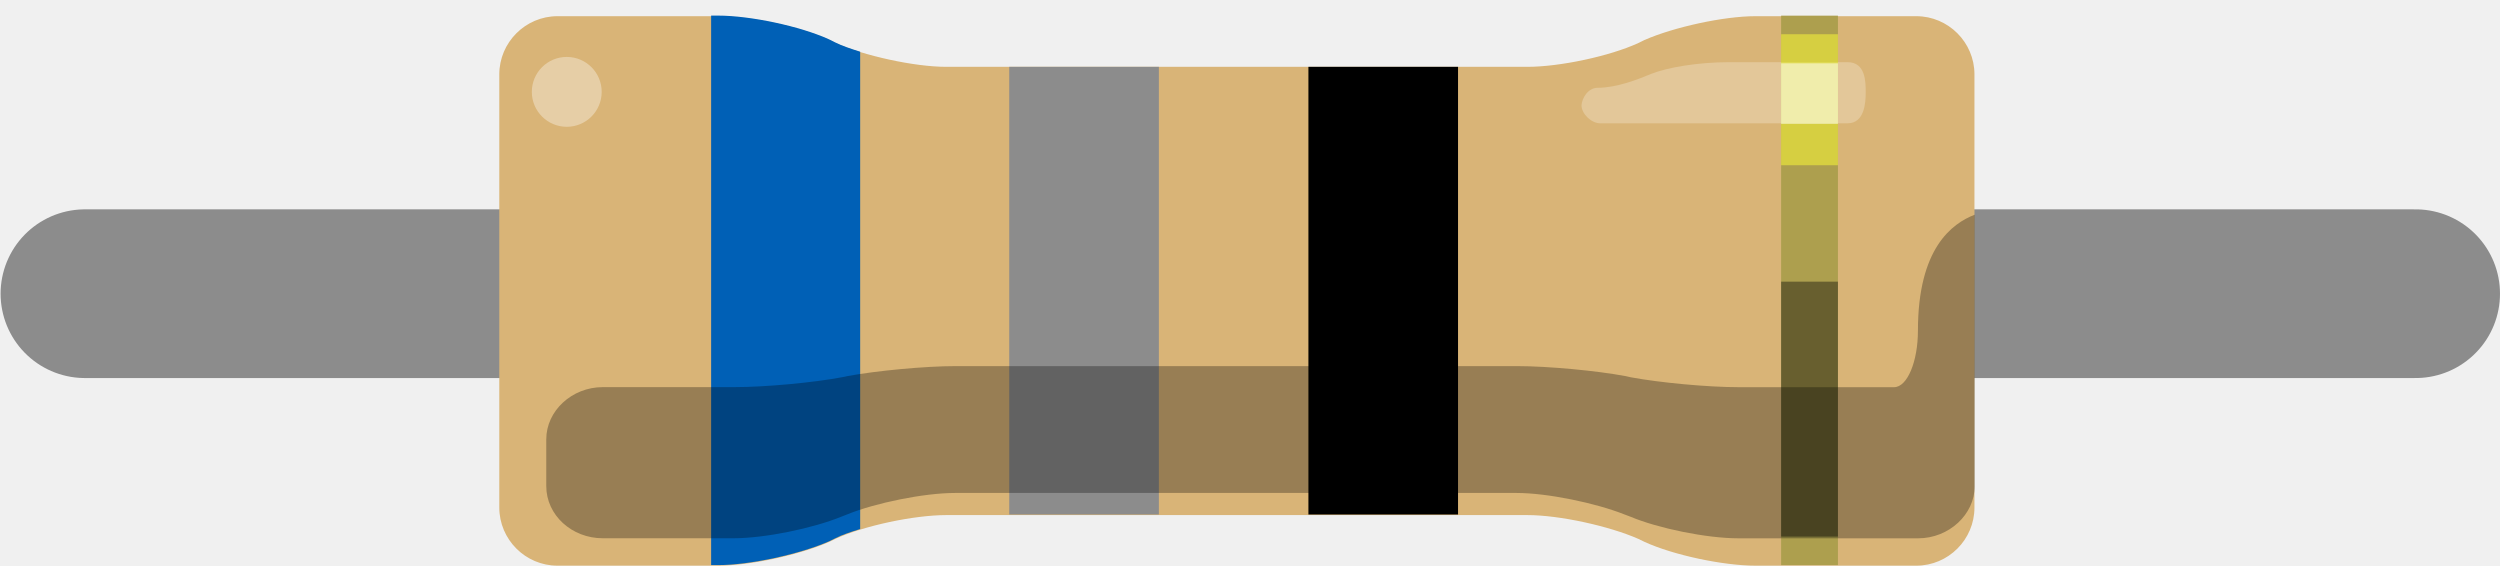
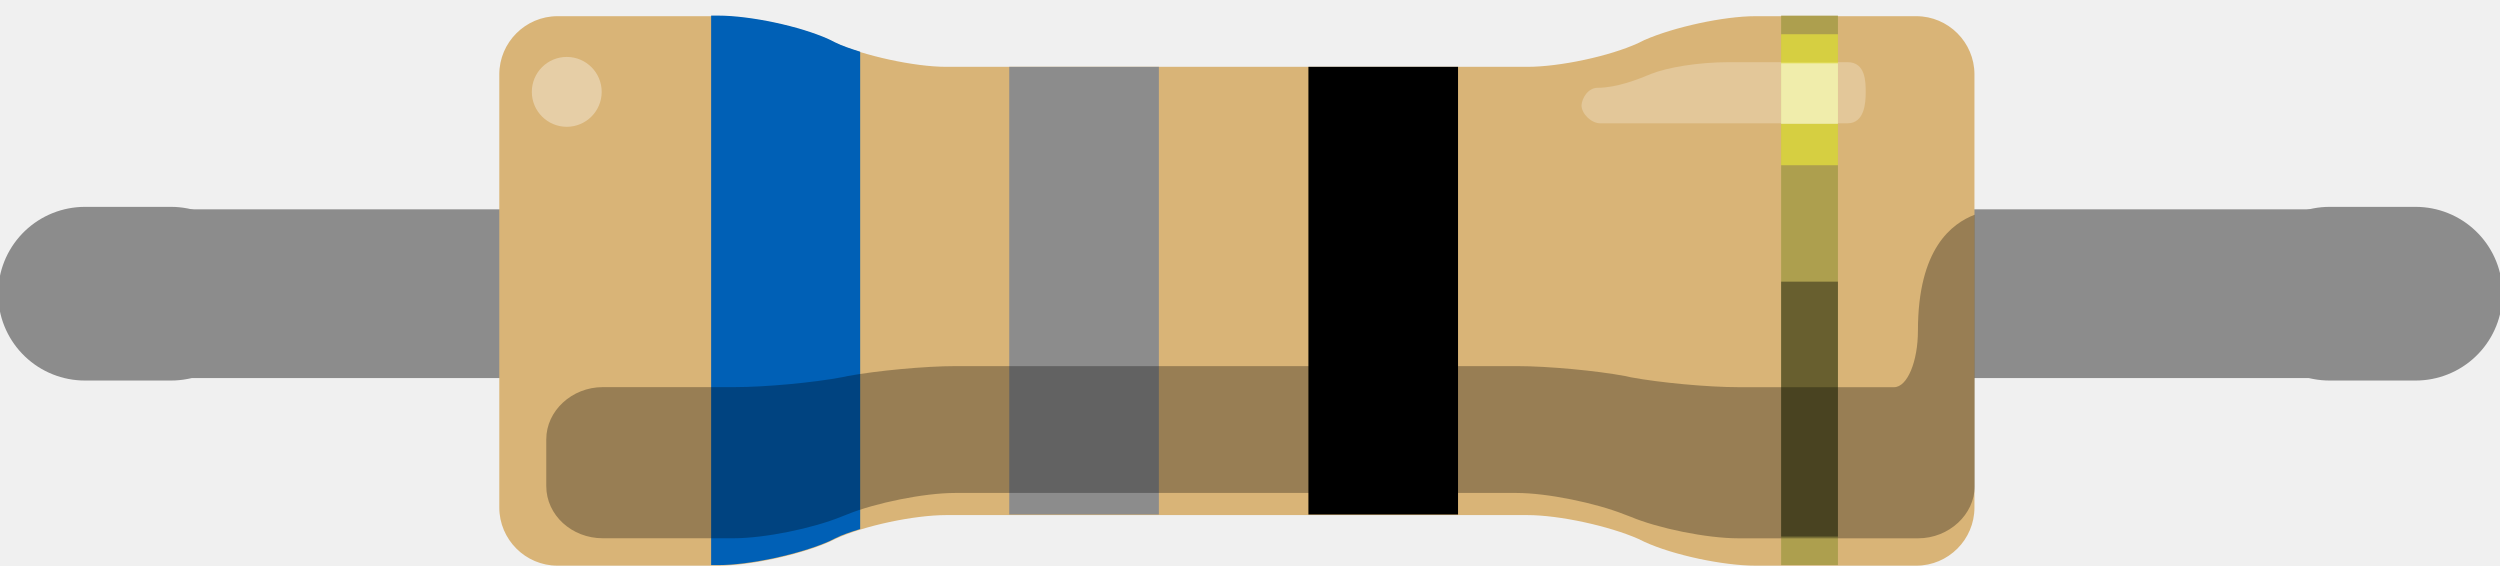
<svg xmlns="http://www.w3.org/2000/svg" gorn="0" height="0.097in" id="svg1934" version="1.2" viewBox="0 0 429.17 97.1" width="0.429in" x="0in" y="0in">
  <defs id="defs1938" />
  <g gorn="0.2" id="breadboard">
    <rect fill="none" gorn="0.2.0" height="11.834" id="connector0pin" style="stroke-width:1.16" width="11.376" x="3.624" y="44.488" />
    <rect fill="none" gorn="0.2.1" height="10" id="connector1pin" width="10" x="414.17" y="44.488" />
    <path d="M 14.455,50.45 H 414.815" fill="none" gorn="0.2.2" id="path1920" stroke="#8c8c8c" stroke-width="29.834" style="stroke-width:28.979;stroke-linecap:round;stroke-dasharray:none" />
+     <line id="connector0leg" stroke-linecap="round" x1="14.455" y1="50.45" x2="29.241" y2="50.45" stroke="#8C8C8C" fill="none" stroke-width="29.834" />
+     <line id="connector1leg" stroke-linecap="round" x1="414.815" y1="50.45" x2="400.029" y2="50.45" stroke="#8C8C8C" fill="none" stroke-width="29.834" />
    <path d="M142.33,6.88c-5,-2.3,-13.6,-4.1,-19.1,-4.1l-27.6,0c-5.5,0,-10,4.5,-10,10l0,74.39c0,5.51,4.5,10,10,10l27.6,0c5.5,0,14.1,-1.89,19.1,-4.1l1,-0.49c5,-2.3,13.6,-4.1,19.1,-4.1l99.8,0c5.51,0,14.09,1.89,19.09,4.1l1.01,0.49c5,2.3,13.58,4.1,19.1,4.1l27.6,0c5.52,0,10,-4.49,10,-10L339.03,12.78c0,-5.5,-4.48,-10,-10,-10l-27.6,0c-5.52,0,-14.1,1.9,-19.1,4.1l-1.01,0.5c-5,2.3,-13.58,4.1,-19.09,4.1l-99.8,0c-5.5,0,-14.1,-1.9,-19.1,-4.1L142.33,6.88z" fill="#D9B477" gorn="0.2.3" id="body" />
    <rect fill="#ad9f4e" gorn="0.2.4" height="94.38" id="gold_band" width="9.76" x="305.82" y="2.69" />
    <rect fill="#000000" gorn="0.2.5" height="76.9" id="band_rd_multiplier" width="25.7" x="224.62" y="11.48" />
    <rect fill="#8c8c8c" gorn="0.2.6" height="76.9" id="band_2_nd" width="25.7" x="173.23" y="11.48" />
    <path d="M147.62,8.88c-1.6,-0.5,-3.1,-1,-4.3,-1.6l-1,-0.5c-5,-2.29,-13.6,-4.1,-19.1,-4.1l-1.2,0l0,94.39l1.2,0c5.5,0,14.1,-1.89,19.1,-4.1l1,-0.49c1.2,-0.62,2.7,-1.11,4.3,-1.6L147.62,8.88z" fill="#0060b6" gorn="0.2.7" id="band_1_st" />
    <path d="M329.32,56.8L329.32,56.8c0,5.27,-1.81,9.71,-4.1,9.71l-26.7,0c-5.28,0,-13.58,-0.78,-18.51,-1.7L279,64.59c-4.79,-0.9,-13.18,-1.7,-18.52,-1.7L164,62.89c-5.3,0,-13.6,0.8,-18.5,1.7l-1,0.21c-4.8,0.91,-13.1,1.7,-18.5,1.7l-4.4,0l-13.9,0l-4.3,0c-5.3,0,-9.7,4.08,-9.7,8.96l0,3.43L93.7,81.1l0,2.4c0,5,4.4,8.96,9.7,8.96l22.5,0c5.3,0,13.6,-1.7,18.5,-3.71l1,-0.39c4.8,-1.96,13.2,-3.68,18.5,-3.68l96.48,0c5.27,0,13.57,1.72,18.53,3.69l1.03,0.39c4.79,2.01,13.12,3.71,18.52,3.71l30.9,0c5.29,0,9.71,-4.1,9.71,-8.96L339.07,76L339.07,62.49L339.07,36.88C335.22,38.38,329.32,42.58,329.32,56.8z" gorn="0.2.8" id="Shadow" opacity="0.3" />
    <rect gorn="0.2.9" height="43.79" id="ShadowExtra" opacity="0.4" width="9.76" x="305.82" y="48.38" />
    <path d="M274.32,15.08c3.19,0,6.82,-1.4,9.2,-2.4c2.8,-1.1,8.01,-2,13.42,-2l20.29,0c3.12,0,3.12,3.4,3.12,5.2c0,1.8,-0.21,5.3,-3.12,5.3l-42.5,0c-1.49,0,-3.2,-1.6,-3.2,-3.11C271.62,16.88,272.62,15.08,274.32,15.08z" fill="#FFFFFF" gorn="0.2.10" id="ReflexRight" opacity="0.25" />
    <circle cx="97.22" cy="15.78" fill="#FFFFFF" gorn="0.2.11" id="ReflexLeft" opacity="0.35" r="6" />
    <rect fill="#FFFF33" gorn="0.2.12" height="22.5" id="Reflex_gold" opacity="0.5" width="9.76" x="305.82" y="5.88" />
    <rect fill="#FFFFFF" gorn="0.2.13" height="10.4" id="Reflex_extra" opacity="0.5" width="9.76" x="305.82" y="10.88" />
  </g>
</svg>
